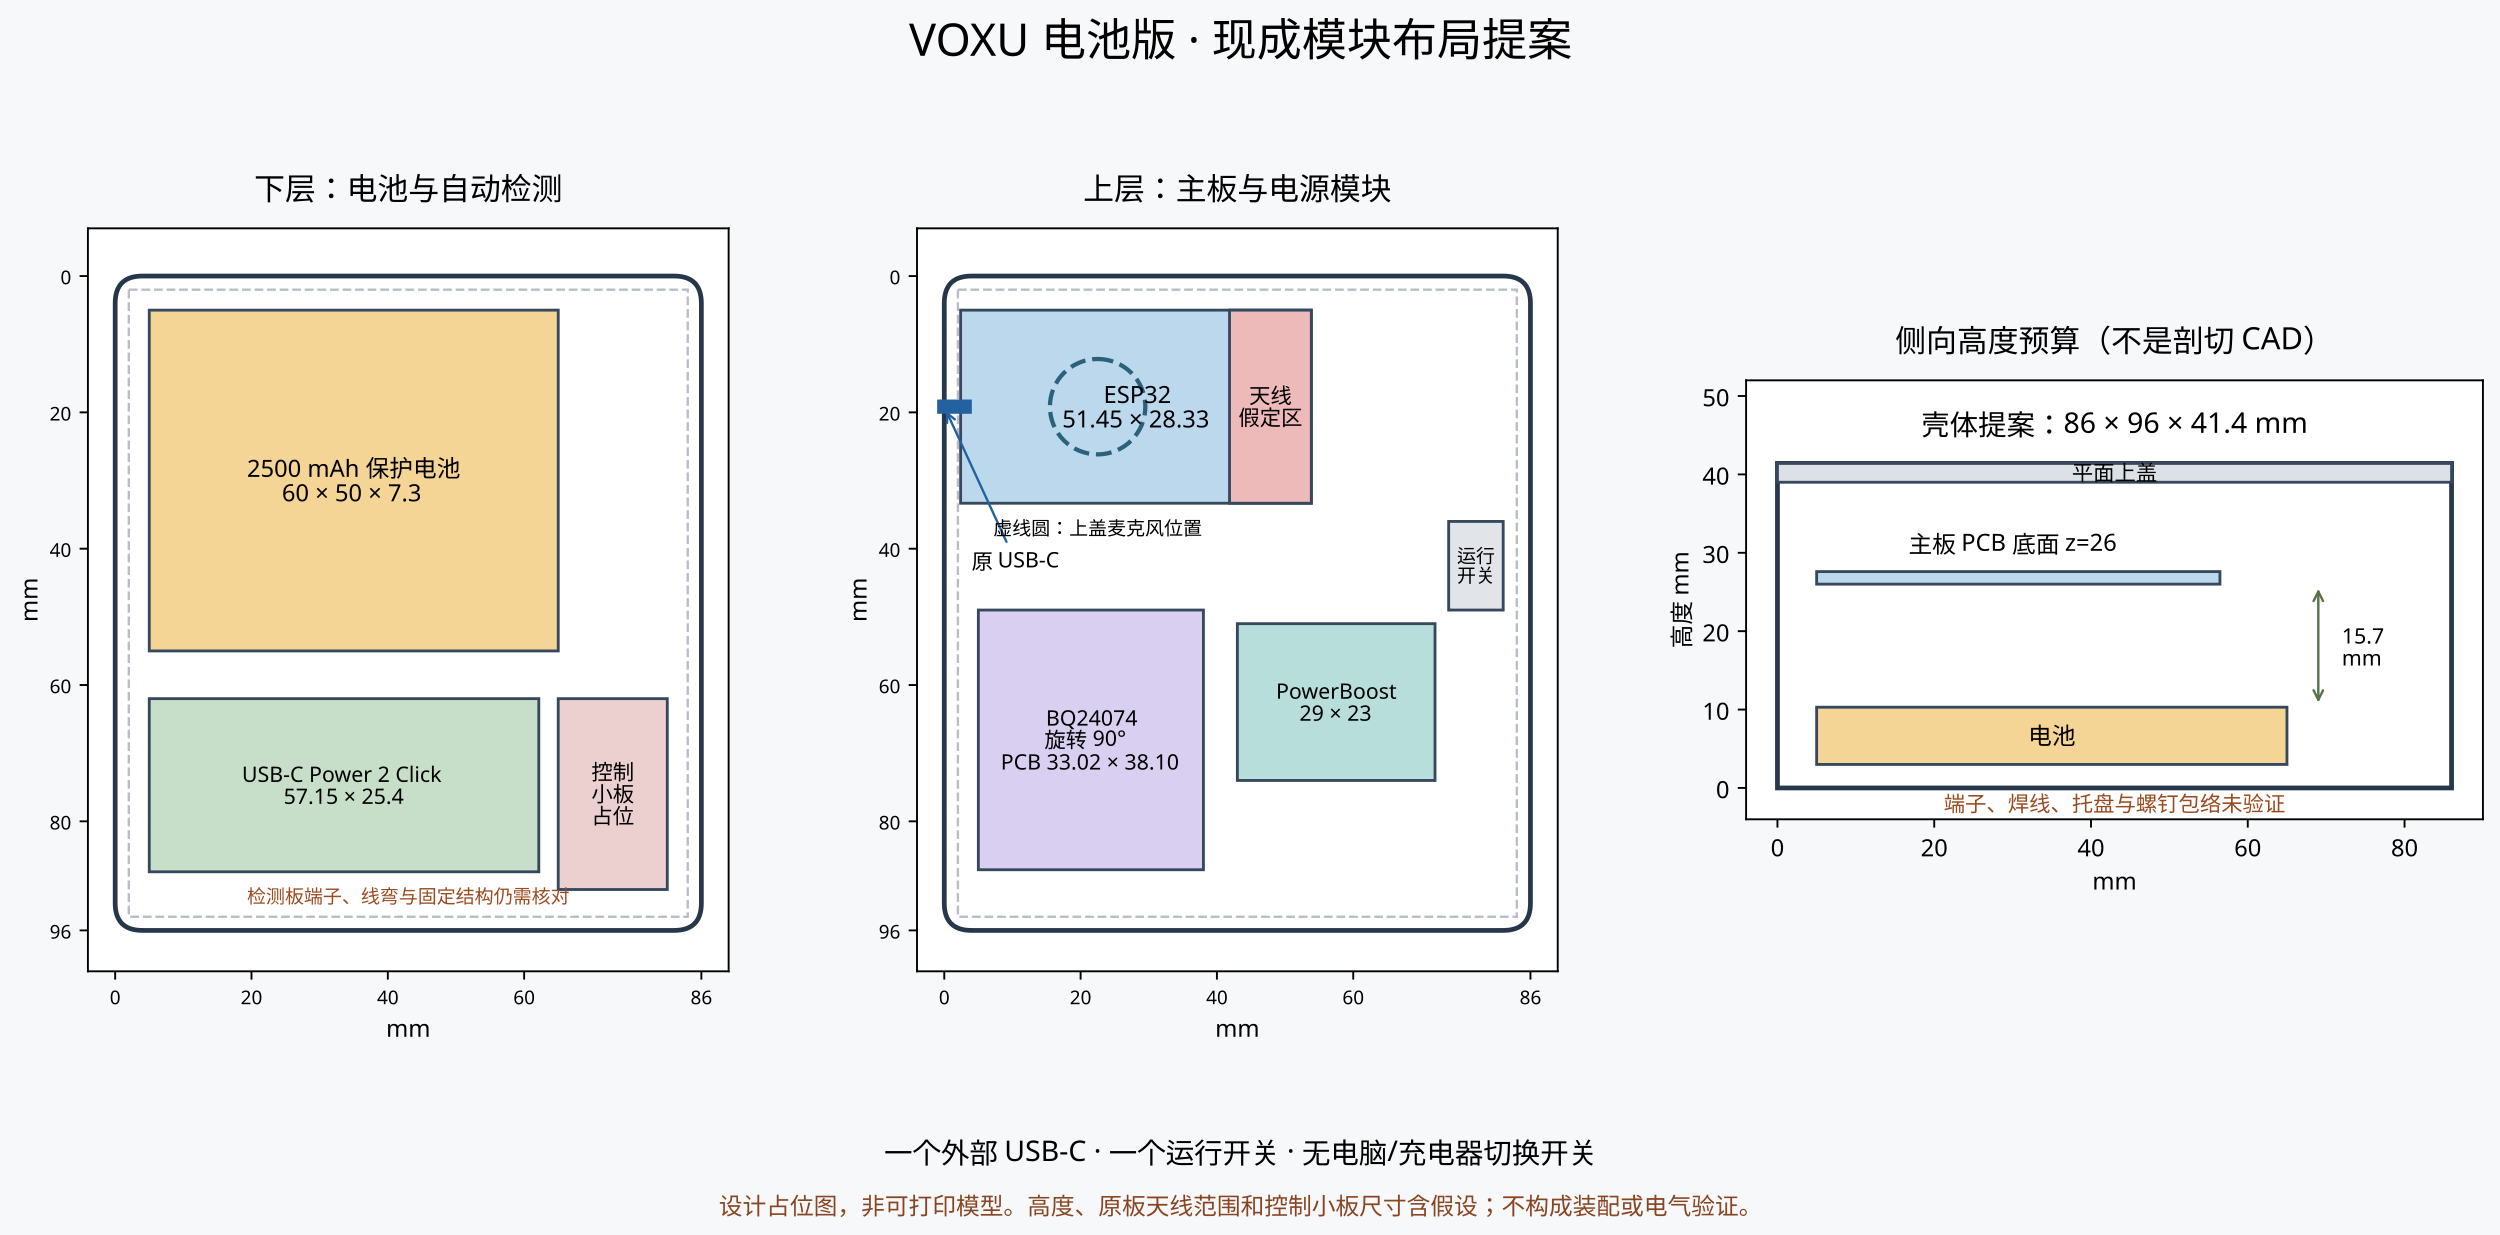
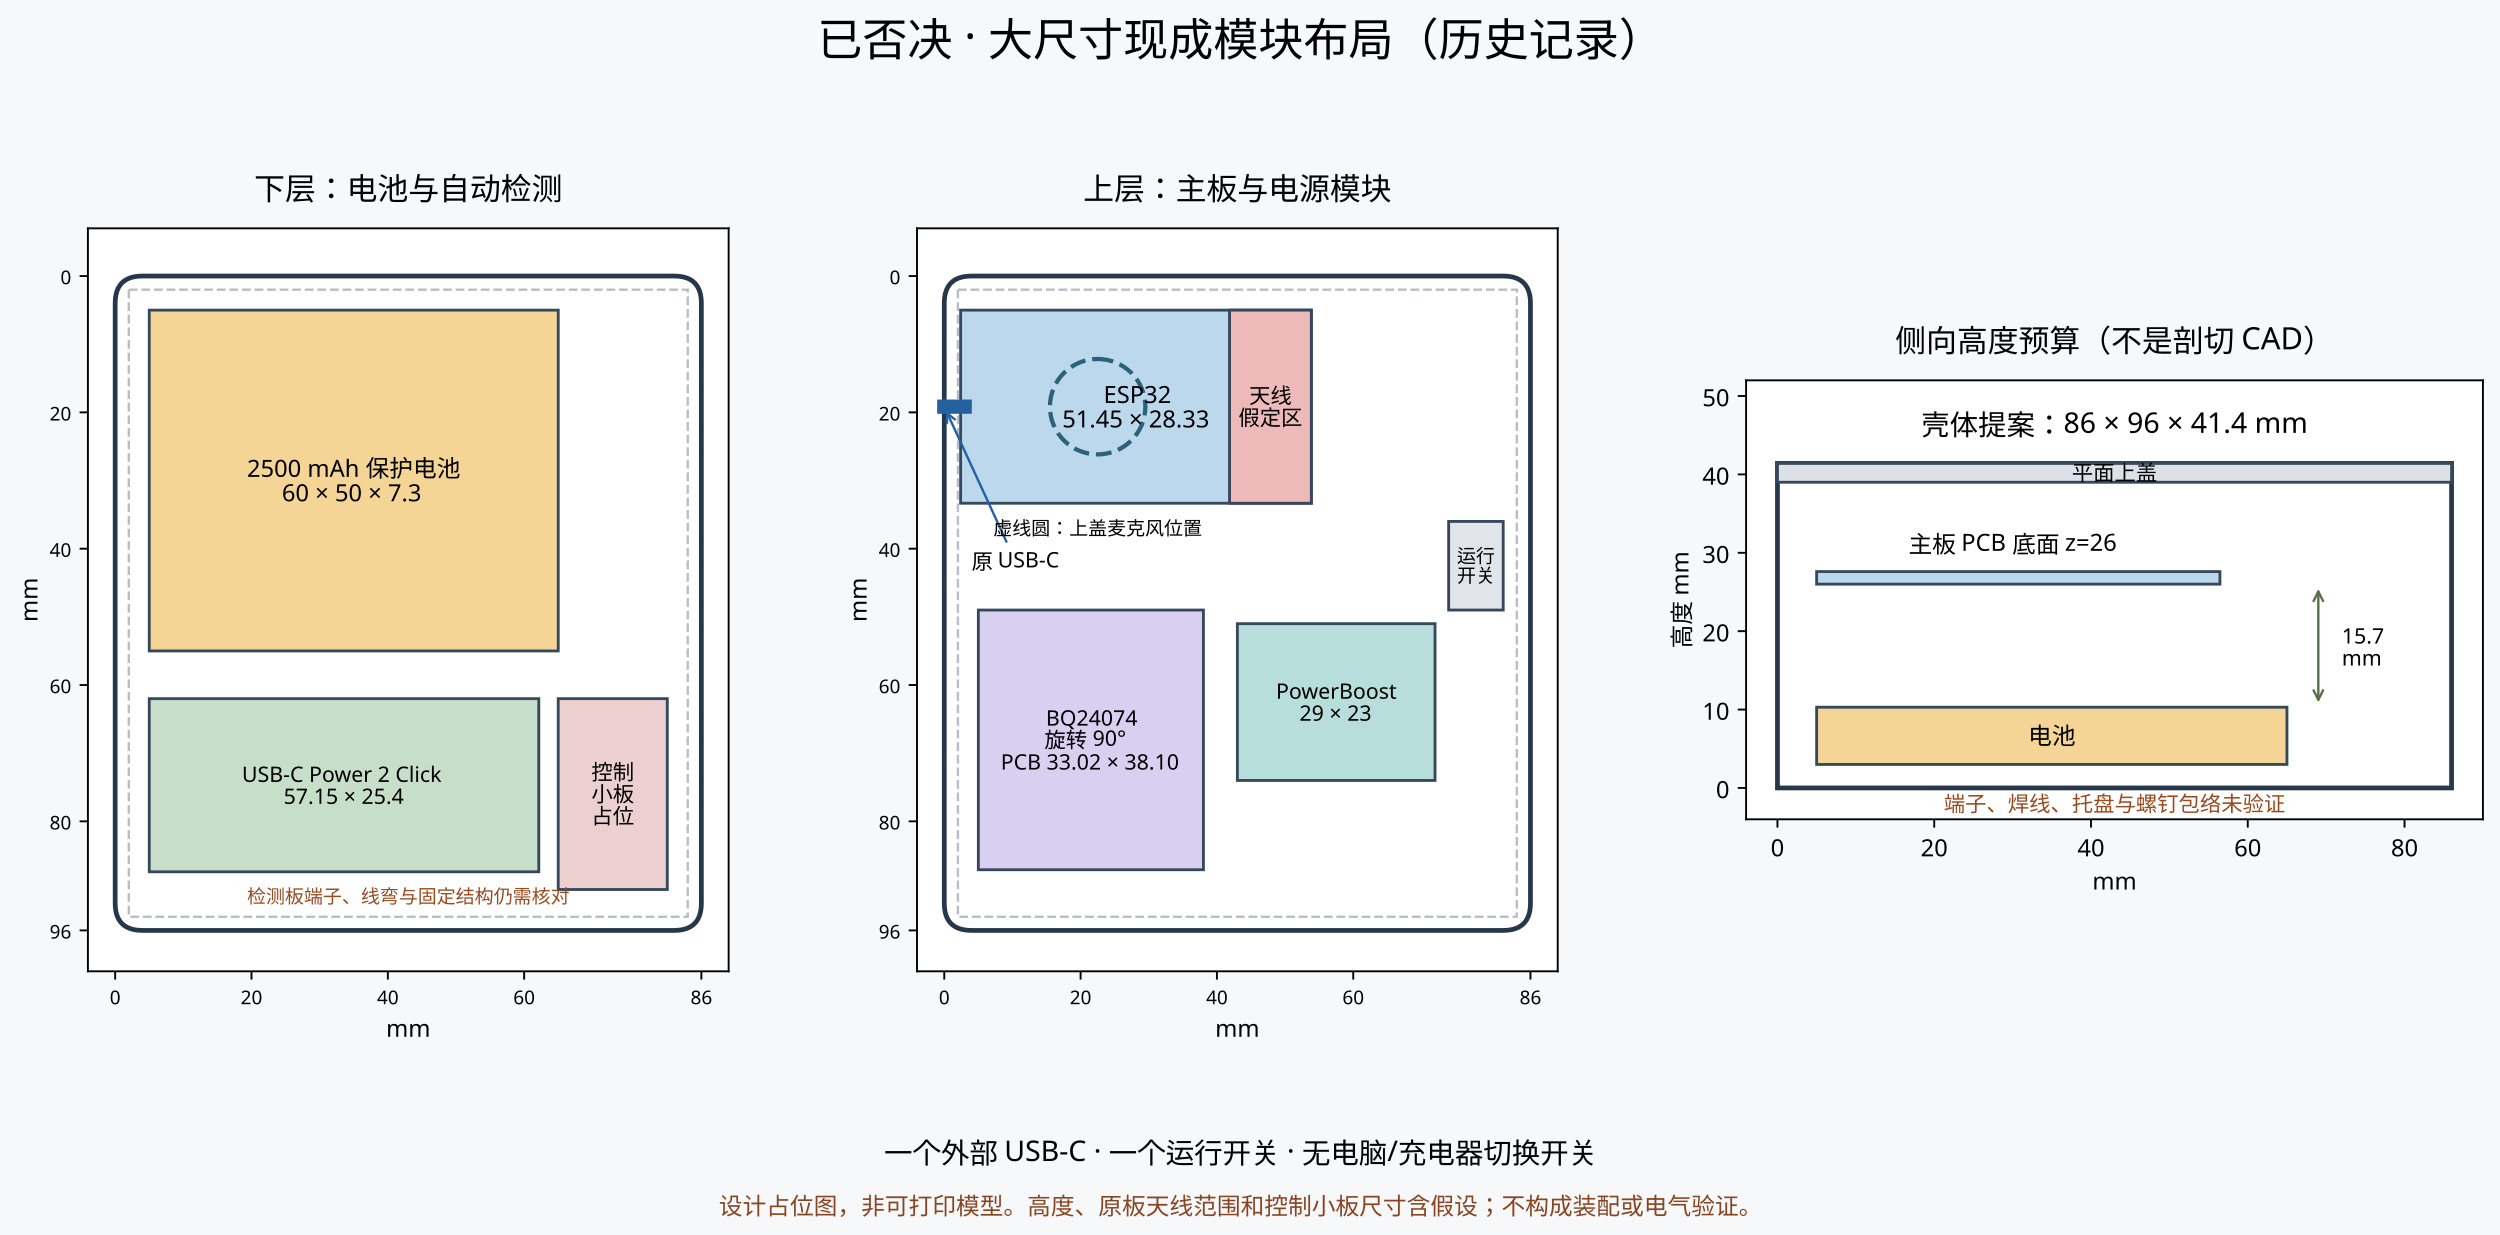
<svg xmlns="http://www.w3.org/2000/svg" xmlns:xlink="http://www.w3.org/1999/xlink" width="1054.065pt" height="520.7pt" viewBox="0 0 1054.065 520.7" version="1.1">
  <defs>
    <style type="text/css">*{stroke-linejoin: round; stroke-linecap: butt}</style>
  </defs>
  <g id="figure_1">
    <g id="patch_1">
      <path d="M 0 520.7 L 1054.065 520.7 L 1054.065 0 L 0 0 z " style="fill: #f7f8fa" />
    </g>
    <g id="axes_1">
      <g id="patch_2">
        <path d="M 37.065 409.526 L 307.209 409.526 L 307.209 96.274 L 37.065 96.274 z " style="fill: #ffffff" />
      </g>
      <g id="patch_3">
        <path d="M 60.056 116.391 L 284.218 116.391 Q 295.714 116.391 295.714 127.886 L 295.714 380.788 Q 295.714 392.283 284.218 392.283 L 60.056 392.283 Q 48.561 392.283 48.561 380.788 L 48.561 127.886 Q 48.561 116.391 60.056 116.391 z " clip-path="url(#p96fe4d29c9)" style="fill: #ffffff; stroke: #27374b; stroke-width: 2; stroke-linejoin: miter" />
      </g>
      <g id="patch_4">
        <path d="M 54.308 122.139 L 289.966 122.139 L 289.966 386.535 L 54.308 386.535 L 54.308 122.139 z " clip-path="url(#p96fe4d29c9)" style="fill: none; stroke-dasharray: 3.7,1.6; stroke-dashoffset: 0; stroke: #b7bec8; stroke-linejoin: miter" />
      </g>
      <g id="patch_5">
        <path d="M 62.93 130.76 L 235.363 130.76 L 235.363 274.454 L 62.93 274.454 z " clip-path="url(#p96fe4d29c9)" style="fill: #f5d596; stroke: #36485c; stroke-width: 1.2; stroke-linejoin: miter" />
      </g>
      <g id="patch_6">
        <path d="M 62.93 294.571 L 227.172 294.571 L 227.172 367.568 L 62.93 367.568 z " clip-path="url(#p96fe4d29c9)" style="fill: #c7dec8; stroke: #36485c; stroke-width: 1.2; stroke-linejoin: miter" />
      </g>
      <g id="patch_7">
        <path d="M 235.363 294.571 L 281.345 294.571 L 281.345 375.04 L 235.363 375.04 z " clip-path="url(#p96fe4d29c9)" style="fill: #ecd0d0; stroke: #36485c; stroke-width: 1.2; stroke-linejoin: miter" />
      </g>
      <g id="matplotlib.axis_1">
        <g id="xtick_1">
          <g id="line2d_1">
            <defs>
              <path id="m8aa76a3bd5" d="M 0 0 L 0 3.5 " style="stroke: #000000; stroke-width: 0.8" />
            </defs>
            <g>
              <use xlink:href="#m8aa76a3bd5" x="48.561" y="409.526" style="stroke: #000000; stroke-width: 0.8" />
            </g>
          </g>
          <g id="text_1">
            <text style="font-size: 8px; font-family: 'Heiti TC'; text-anchor: middle" x="48.561" y="423.406" transform="rotate(-0 48.56051 423.4063)">0</text>
          </g>
        </g>
        <g id="xtick_2">
          <g id="line2d_2">
            <g>
              <use xlink:href="#m8aa76a3bd5" x="106.038" y="409.526" style="stroke: #000000; stroke-width: 0.8" />
            </g>
          </g>
          <g id="text_2">
            <text style="font-size: 8px; font-family: 'Heiti TC'; text-anchor: middle" x="106.038" y="423.406" transform="rotate(-0 106.0381 423.4063)">20</text>
          </g>
        </g>
        <g id="xtick_3">
          <g id="line2d_3">
            <g>
              <use xlink:href="#m8aa76a3bd5" x="163.516" y="409.526" style="stroke: #000000; stroke-width: 0.8" />
            </g>
          </g>
          <g id="text_3">
            <text style="font-size: 8px; font-family: 'Heiti TC'; text-anchor: middle" x="163.516" y="423.406" transform="rotate(-0 163.5156 423.4063)">40</text>
          </g>
        </g>
        <g id="xtick_4">
          <g id="line2d_4">
            <g>
              <use xlink:href="#m8aa76a3bd5" x="220.993" y="409.526" style="stroke: #000000; stroke-width: 0.8" />
            </g>
          </g>
          <g id="text_4">
            <text style="font-size: 8px; font-family: 'Heiti TC'; text-anchor: middle" x="220.993" y="423.406" transform="rotate(-0 220.9931 423.4063)">60</text>
          </g>
        </g>
        <g id="xtick_5">
          <g id="line2d_5">
            <g>
              <use xlink:href="#m8aa76a3bd5" x="295.714" y="409.526" style="stroke: #000000; stroke-width: 0.8" />
            </g>
          </g>
          <g id="text_5">
            <text style="font-size: 8px; font-family: 'Heiti TC'; text-anchor: middle" x="295.714" y="423.406" transform="rotate(-0 295.714 423.4063)">86</text>
          </g>
        </g>
        <g id="text_6">
          <text style="font-size: 10px; font-family: 'Heiti TC'; text-anchor: middle" x="172.137" y="437.126" transform="rotate(-0 172.1372 437.1263)">mm</text>
        </g>
      </g>
      <g id="matplotlib.axis_2">
        <g id="ytick_1">
          <g id="line2d_6">
            <defs>
              <path id="mef7ba296e5" d="M 0 0 L -3.5 0 " style="stroke: #000000; stroke-width: 0.8" />
            </defs>
            <g>
              <use xlink:href="#mef7ba296e5" x="37.065" y="116.391" style="stroke: #000000; stroke-width: 0.8" />
            </g>
          </g>
          <g id="text_7">
            <text style="font-size: 8px; font-family: 'Heiti TC'; text-anchor: end" x="30.065" y="119.831" transform="rotate(-0 30.065 119.8308)">0</text>
          </g>
        </g>
        <g id="ytick_2">
          <g id="line2d_7">
            <g>
              <use xlink:href="#mef7ba296e5" x="37.065" y="173.868" style="stroke: #000000; stroke-width: 0.8" />
            </g>
          </g>
          <g id="text_8">
            <text style="font-size: 8px; font-family: 'Heiti TC'; text-anchor: end" x="30.065" y="177.308" transform="rotate(-0 30.065 177.3084)">20</text>
          </g>
        </g>
        <g id="ytick_3">
          <g id="line2d_8">
            <g>
              <use xlink:href="#mef7ba296e5" x="37.065" y="231.346" style="stroke: #000000; stroke-width: 0.8" />
            </g>
          </g>
          <g id="text_9">
            <text style="font-size: 8px; font-family: 'Heiti TC'; text-anchor: end" x="30.065" y="234.786" transform="rotate(-0 30.065 234.7859)">40</text>
          </g>
        </g>
        <g id="ytick_4">
          <g id="line2d_9">
            <g>
              <use xlink:href="#mef7ba296e5" x="37.065" y="288.823" style="stroke: #000000; stroke-width: 0.8" />
            </g>
          </g>
          <g id="text_10">
            <text style="font-size: 8px; font-family: 'Heiti TC'; text-anchor: end" x="30.065" y="292.263" transform="rotate(-0 30.065 292.2635)">60</text>
          </g>
        </g>
        <g id="ytick_5">
          <g id="line2d_10">
            <g>
              <use xlink:href="#mef7ba296e5" x="37.065" y="346.301" style="stroke: #000000; stroke-width: 0.8" />
            </g>
          </g>
          <g id="text_11">
            <text style="font-size: 8px; font-family: 'Heiti TC'; text-anchor: end" x="30.065" y="349.741" transform="rotate(-0 30.065 349.741)">80</text>
          </g>
        </g>
        <g id="ytick_6">
          <g id="line2d_11">
            <g>
              <use xlink:href="#mef7ba296e5" x="37.065" y="392.283" style="stroke: #000000; stroke-width: 0.8" />
            </g>
          </g>
          <g id="text_12">
            <text style="font-size: 8px; font-family: 'Heiti TC'; text-anchor: end" x="30.065" y="395.723" transform="rotate(-0 30.065 395.723)">96</text>
          </g>
        </g>
        <g id="text_13">
          <text style="font-size: 10px; font-family: 'Heiti TC'; text-anchor: middle" x="15.8" y="252.9" transform="rotate(-90 15.8 252.9)">mm</text>
        </g>
      </g>
      <g id="patch_8">
        <path d="M 37.065 409.526 L 37.065 96.274 " style="fill: none; stroke: #000000; stroke-width: 0.8; stroke-linejoin: miter; stroke-linecap: square" />
      </g>
      <g id="patch_9">
        <path d="M 307.209 409.526 L 307.209 96.274 " style="fill: none; stroke: #000000; stroke-width: 0.8; stroke-linejoin: miter; stroke-linecap: square" />
      </g>
      <g id="patch_10">
        <path d="M 37.065 409.526 L 307.209 409.526 " style="fill: none; stroke: #000000; stroke-width: 0.8; stroke-linejoin: miter; stroke-linecap: square" />
      </g>
      <g id="patch_11">
        <path d="M 37.065 96.274 L 307.209 96.274 " style="fill: none; stroke: #000000; stroke-width: 0.8; stroke-linejoin: miter; stroke-linecap: square" />
      </g>
      <g id="text_14">
        <text style="font-size: 10px; font-family: 'Heiti TC'" transform="translate(104.1251 201.0571)">2500 mAh 保护电池</text>
        <text style="font-size: 10px; font-family: 'Heiti TC'" transform="translate(118.8486 211.3571)">60 × 50 × 7.3</text>
      </g>
      <g id="text_15">
        <text style="font-size: 9px; font-family: 'Heiti TC'" transform="translate(101.9993 329.6745)">USB-C Power 2 Click</text>
        <text style="font-size: 9px; font-family: 'Heiti TC'" transform="translate(119.5739 338.9445)">57.15 × 25.4</text>
      </g>
      <g id="text_16">
        <text style="font-size: 9px; font-family: 'Heiti TC'" transform="translate(249.3535 328.7755)">控制</text>
        <text style="font-size: 9px; font-family: 'Heiti TC'" transform="translate(249.3535 338.0455)">小板</text>
        <text style="font-size: 9px; font-family: 'Heiti TC'" transform="translate(249.3535 347.3155)">占位</text>
      </g>
      <g id="text_17">
        <text style="font-size: 8px; font-family: 'Heiti TC'; text-anchor: middle; fill: #994b20" x="172.137" y="380.788" transform="rotate(-0 172.1372 380.7875)">检测板端子、线弯与固定结构仍需核对</text>
      </g>
      <g id="text_18">
        <text style="font-size: 13px; font-family: 'Heiti TC'; text-anchor: middle" x="172.137" y="84.274" transform="rotate(-0 172.1372 84.27369)">下层：电池与自动检测</text>
      </g>
    </g>
    <g id="axes_2">
      <g id="patch_12">
        <path d="M 386.632 409.526 L 656.776 409.526 L 656.776 96.274 L 386.632 96.274 z " style="fill: #ffffff" />
      </g>
      <g id="patch_13">
        <path d="M 409.623 116.391 L 633.785 116.391 Q 645.281 116.391 645.281 127.886 L 645.281 380.788 Q 645.281 392.283 633.785 392.283 L 409.623 392.283 Q 398.127 392.283 398.127 380.788 L 398.127 127.886 Q 398.127 116.391 409.623 116.391 z " clip-path="url(#pa6f01b51f5)" style="fill: #ffffff; stroke: #27374b; stroke-width: 2; stroke-linejoin: miter" />
      </g>
      <g id="patch_14">
        <path d="M 403.875 122.139 L 639.533 122.139 L 639.533 386.535 L 403.875 386.535 L 403.875 122.139 z " clip-path="url(#pa6f01b51f5)" style="fill: none; stroke-dasharray: 3.7,1.6; stroke-dashoffset: 0; stroke: #b7bec8; stroke-linejoin: miter" />
      </g>
      <g id="patch_15">
        <path d="M 405.025 130.76 L 552.886 130.76 L 552.886 212.177 L 405.025 212.177 z " clip-path="url(#pa6f01b51f5)" style="fill: #bcd8ed; stroke: #36485c; stroke-width: 1.2; stroke-linejoin: miter" />
      </g>
      <g id="patch_16">
        <path d="M 518.399 130.76 L 552.886 130.76 L 552.886 212.177 L 518.399 212.177 z " clip-path="url(#pa6f01b51f5)" style="fill: #edb9b9; stroke: #36485c; stroke-width: 1.2; stroke-linejoin: miter" />
      </g>
      <g id="patch_17">
        <path d="M 412.497 257.211 L 507.392 257.211 L 507.392 366.706 L 412.497 366.706 z " clip-path="url(#pa6f01b51f5)" style="fill: #d9cff0; stroke: #36485c; stroke-width: 1.2; stroke-linejoin: miter" />
      </g>
      <g id="patch_18">
        <path d="M 521.704 262.959 L 605.047 262.959 L 605.047 329.058 L 521.704 329.058 z " clip-path="url(#pa6f01b51f5)" style="fill: #b8dedc; stroke: #36485c; stroke-width: 1.2; stroke-linejoin: miter" />
      </g>
      <g id="patch_19">
        <path d="M 610.794 219.85 L 633.785 219.85 L 633.785 257.211 L 610.794 257.211 z " clip-path="url(#pa6f01b51f5)" style="fill: #e1e4e8; stroke: #36485c; stroke-width: 1.2; stroke-linejoin: miter" />
      </g>
      <g id="patch_20">
        <path d="M 462.79 151.352 C 468.125 151.352 473.242 153.471 477.015 157.244 C 480.787 161.016 482.907 166.134 482.907 171.469 C 482.907 176.804 480.787 181.921 477.015 185.694 C 473.242 189.466 468.125 191.586 462.79 191.586 C 457.455 191.586 452.337 189.466 448.565 185.694 C 444.792 181.921 442.673 176.804 442.673 171.469 C 442.673 166.134 444.792 161.016 448.565 157.244 C 452.337 153.471 457.455 151.352 462.79 151.352 L 462.79 151.352 z " clip-path="url(#pa6f01b51f5)" style="fill: none; stroke-dasharray: 6.66,2.88; stroke-dashoffset: 0; stroke: #2c617c; stroke-width: 1.8; stroke-linejoin: miter" />
      </g>
      <g id="matplotlib.axis_3">
        <g id="xtick_6">
          <g id="line2d_12">
            <g>
              <use xlink:href="#m8aa76a3bd5" x="398.127" y="409.526" style="stroke: #000000; stroke-width: 0.8" />
            </g>
          </g>
          <g id="text_19">
            <text style="font-size: 8px; font-family: 'Heiti TC'; text-anchor: middle" x="398.127" y="423.406" transform="rotate(-0 398.1274 423.4063)">0</text>
          </g>
        </g>
        <g id="xtick_7">
          <g id="line2d_13">
            <g>
              <use xlink:href="#m8aa76a3bd5" x="455.605" y="409.526" style="stroke: #000000; stroke-width: 0.8" />
            </g>
          </g>
          <g id="text_20">
            <text style="font-size: 8px; font-family: 'Heiti TC'; text-anchor: middle" x="455.605" y="423.406" transform="rotate(-0 455.605 423.4063)">20</text>
          </g>
        </g>
        <g id="xtick_8">
          <g id="line2d_14">
            <g>
              <use xlink:href="#m8aa76a3bd5" x="513.083" y="409.526" style="stroke: #000000; stroke-width: 0.8" />
            </g>
          </g>
          <g id="text_21">
            <text style="font-size: 8px; font-family: 'Heiti TC'; text-anchor: middle" x="513.083" y="423.406" transform="rotate(-0 513.0825 423.4063)">40</text>
          </g>
        </g>
        <g id="xtick_9">
          <g id="line2d_15">
            <g>
              <use xlink:href="#m8aa76a3bd5" x="570.56" y="409.526" style="stroke: #000000; stroke-width: 0.8" />
            </g>
          </g>
          <g id="text_22">
            <text style="font-size: 8px; font-family: 'Heiti TC'; text-anchor: middle" x="570.56" y="423.406" transform="rotate(-0 570.5601 423.4063)">60</text>
          </g>
        </g>
        <g id="xtick_10">
          <g id="line2d_16">
            <g>
              <use xlink:href="#m8aa76a3bd5" x="645.281" y="409.526" style="stroke: #000000; stroke-width: 0.8" />
            </g>
          </g>
          <g id="text_23">
            <text style="font-size: 8px; font-family: 'Heiti TC'; text-anchor: middle" x="645.281" y="423.406" transform="rotate(-0 645.2809 423.4063)">86</text>
          </g>
        </g>
        <g id="text_24">
          <text style="font-size: 10px; font-family: 'Heiti TC'; text-anchor: middle" x="521.704" y="437.126" transform="rotate(-0 521.7042 437.1263)">mm</text>
        </g>
      </g>
      <g id="matplotlib.axis_4">
        <g id="ytick_7">
          <g id="line2d_17">
            <g>
              <use xlink:href="#mef7ba296e5" x="386.632" y="116.391" style="stroke: #000000; stroke-width: 0.8" />
            </g>
          </g>
          <g id="text_25">
            <text style="font-size: 8px; font-family: 'Heiti TC'; text-anchor: end" x="379.632" y="119.831" transform="rotate(-0 379.6319 119.8308)">0</text>
          </g>
        </g>
        <g id="ytick_8">
          <g id="line2d_18">
            <g>
              <use xlink:href="#mef7ba296e5" x="386.632" y="173.868" style="stroke: #000000; stroke-width: 0.8" />
            </g>
          </g>
          <g id="text_26">
            <text style="font-size: 8px; font-family: 'Heiti TC'; text-anchor: end" x="379.632" y="177.308" transform="rotate(-0 379.6319 177.3084)">20</text>
          </g>
        </g>
        <g id="ytick_9">
          <g id="line2d_19">
            <g>
              <use xlink:href="#mef7ba296e5" x="386.632" y="231.346" style="stroke: #000000; stroke-width: 0.8" />
            </g>
          </g>
          <g id="text_27">
            <text style="font-size: 8px; font-family: 'Heiti TC'; text-anchor: end" x="379.632" y="234.786" transform="rotate(-0 379.6319 234.7859)">40</text>
          </g>
        </g>
        <g id="ytick_10">
          <g id="line2d_20">
            <g>
              <use xlink:href="#mef7ba296e5" x="386.632" y="288.823" style="stroke: #000000; stroke-width: 0.8" />
            </g>
          </g>
          <g id="text_28">
            <text style="font-size: 8px; font-family: 'Heiti TC'; text-anchor: end" x="379.632" y="292.263" transform="rotate(-0 379.6319 292.2635)">60</text>
          </g>
        </g>
        <g id="ytick_11">
          <g id="line2d_21">
            <g>
              <use xlink:href="#mef7ba296e5" x="386.632" y="346.301" style="stroke: #000000; stroke-width: 0.8" />
            </g>
          </g>
          <g id="text_29">
            <text style="font-size: 8px; font-family: 'Heiti TC'; text-anchor: end" x="379.632" y="349.741" transform="rotate(-0 379.6319 349.741)">80</text>
          </g>
        </g>
        <g id="ytick_12">
          <g id="line2d_22">
            <g>
              <use xlink:href="#mef7ba296e5" x="386.632" y="392.283" style="stroke: #000000; stroke-width: 0.8" />
            </g>
          </g>
          <g id="text_30">
            <text style="font-size: 8px; font-family: 'Heiti TC'; text-anchor: end" x="379.632" y="395.723" transform="rotate(-0 379.6319 395.723)">96</text>
          </g>
        </g>
        <g id="text_31">
          <text style="font-size: 10px; font-family: 'Heiti TC'; text-anchor: middle" x="365.367" y="252.9" transform="rotate(-90 365.3669 252.9)">mm</text>
        </g>
      </g>
      <g id="line2d_23">
        <path d="M 398.127 171.469 L 406.749 171.469 " clip-path="url(#pa6f01b51f5)" style="fill: none; stroke: #2461a0; stroke-width: 6; stroke-linecap: square" />
      </g>
      <g id="patch_21">
        <path d="M 386.632 409.526 L 386.632 96.274 " style="fill: none; stroke: #000000; stroke-width: 0.8; stroke-linejoin: miter; stroke-linecap: square" />
      </g>
      <g id="patch_22">
        <path d="M 656.776 409.526 L 656.776 96.274 " style="fill: none; stroke: #000000; stroke-width: 0.8; stroke-linejoin: miter; stroke-linecap: square" />
      </g>
      <g id="patch_23">
        <path d="M 386.632 409.526 L 656.776 409.526 " style="fill: none; stroke: #000000; stroke-width: 0.8; stroke-linejoin: miter; stroke-linecap: square" />
      </g>
      <g id="patch_24">
        <path d="M 386.632 96.274 L 656.776 96.274 " style="fill: none; stroke: #000000; stroke-width: 0.8; stroke-linejoin: miter; stroke-linecap: square" />
      </g>
      <g id="text_32">
        <text style="font-size: 10px; font-family: 'Heiti TC'" transform="translate(465.2849 169.9187)">ESP32</text>
        <text style="font-size: 10px; font-family: 'Heiti TC'" transform="translate(447.8771 180.2187)">51.45 × 28.33</text>
      </g>
      <g id="text_33">
        <text style="font-size: 9px; font-family: 'Heiti TC'" transform="translate(526.6425 170.0737)">天线</text>
        <text style="font-size: 9px; font-family: 'Heiti TC'" transform="translate(522.1425 179.3437)">假定区</text>
      </g>
      <g id="text_34">
        <text style="font-size: 9px; font-family: 'Heiti TC'" transform="translate(440.9756 305.9282)">BQ24074</text>
        <text style="font-size: 9px; font-family: 'Heiti TC'" transform="translate(440.333 315.1982)">旋转 90°</text>
        <text style="font-size: 9px; font-family: 'Heiti TC'" transform="translate(421.9434 324.4682)">PCB 33.02 × 38.10</text>
      </g>
      <g id="text_35">
        <text style="font-size: 9px; font-family: 'Heiti TC'" transform="translate(537.9954 294.6132)">PowerBoost</text>
        <text style="font-size: 9px; font-family: 'Heiti TC'" transform="translate(547.8715 303.8832)">29 × 23</text>
      </g>
      <g id="text_36">
        <text style="font-size: 8px; font-family: 'Heiti TC'" transform="translate(614.2899 237.2906)">运行</text>
        <text style="font-size: 8px; font-family: 'Heiti TC'" transform="translate(614.2899 245.5306)">开关</text>
      </g>
      <g id="patch_25">
        <path d="M 424.344 228.413 Q 411.654 200.85 399.432 174.302 " style="fill: none; stroke: #2461a0; stroke-linecap: round" />
        <path d="M 399.302 178.325 L 399.432 174.302 L 402.572 176.819 " style="fill: none; stroke: #2461a0; stroke-linecap: round" />
      </g>
      <g id="text_37">
        <text style="font-size: 9px; font-family: 'Heiti TC'; text-anchor: start" x="409.623" y="239.968" transform="rotate(-0 409.623 239.9676)">原 USB-C</text>
      </g>
      <g id="text_38">
        <text style="font-size: 8px; font-family: 'Heiti TC'; text-anchor: middle" x="462.79" y="225.598" transform="rotate(-0 462.7897 225.5982)">虚线圆：上盖麦克风位置</text>
      </g>
      <g id="text_39">
        <text style="font-size: 13px; font-family: 'Heiti TC'; text-anchor: middle" x="521.704" y="84.274" transform="rotate(-0 521.7042 84.27369)">上层：主板与电源模块</text>
      </g>
    </g>
    <g id="axes_3">
      <g id="patch_26">
        <path d="M 736.199 345.439 L 1046.865 345.439 L 1046.865 160.361 L 736.199 160.361 z " style="fill: #ffffff" />
      </g>
      <g id="patch_27">
        <path d="M 749.419 332.219 L 1033.645 332.219 L 1033.645 195.394 L 749.419 195.394 L 749.419 332.219 z " clip-path="url(#p6d690af1a8)" style="fill: none; stroke: #27374b; stroke-width: 2; stroke-linejoin: miter" />
      </g>
      <g id="patch_28">
        <path d="M 749.419 203.326 L 1033.645 203.326 L 1033.645 195.394 L 749.419 195.394 z " clip-path="url(#p6d690af1a8)" style="fill: #dce1e7; stroke: #36485c; stroke-width: 1.2; stroke-linejoin: miter" />
      </g>
      <g id="patch_29">
        <path d="M 765.943 322.304 L 964.241 322.304 L 964.241 298.178 L 765.943 298.178 z " clip-path="url(#p6d690af1a8)" style="fill: #f5d596; stroke: #36485c; stroke-width: 1.2; stroke-linejoin: miter" />
      </g>
      <g id="patch_30">
        <path d="M 765.943 246.29 L 935.984 246.29 L 935.984 241.002 L 765.943 241.002 z " clip-path="url(#p6d690af1a8)" style="fill: #bcd8ed; stroke: #36485c; stroke-width: 1.2; stroke-linejoin: miter" />
      </g>
      <g id="matplotlib.axis_5">
        <g id="xtick_11">
          <g id="line2d_24">
            <g>
              <use xlink:href="#m8aa76a3bd5" x="749.419" y="345.439" style="stroke: #000000; stroke-width: 0.8" />
            </g>
          </g>
          <g id="text_40">
            <text style="font-size: 10px; font-family: 'Heiti TC'; text-anchor: middle" x="749.419" y="361.039" transform="rotate(-0 749.4187 361.0388)">0</text>
          </g>
        </g>
        <g id="xtick_12">
          <g id="line2d_25">
            <g>
              <use xlink:href="#m8aa76a3bd5" x="815.518" y="345.439" style="stroke: #000000; stroke-width: 0.8" />
            </g>
          </g>
          <g id="text_41">
            <text style="font-size: 10px; font-family: 'Heiti TC'; text-anchor: middle" x="815.518" y="361.039" transform="rotate(-0 815.5179 361.0388)">20</text>
          </g>
        </g>
        <g id="xtick_13">
          <g id="line2d_26">
            <g>
              <use xlink:href="#m8aa76a3bd5" x="881.617" y="345.439" style="stroke: #000000; stroke-width: 0.8" />
            </g>
          </g>
          <g id="text_42">
            <text style="font-size: 10px; font-family: 'Heiti TC'; text-anchor: middle" x="881.617" y="361.039" transform="rotate(-0 881.6171 361.0388)">40</text>
          </g>
        </g>
        <g id="xtick_14">
          <g id="line2d_27">
            <g>
              <use xlink:href="#m8aa76a3bd5" x="947.716" y="345.439" style="stroke: #000000; stroke-width: 0.8" />
            </g>
          </g>
          <g id="text_43">
            <text style="font-size: 10px; font-family: 'Heiti TC'; text-anchor: middle" x="947.716" y="361.039" transform="rotate(-0 947.7162 361.0388)">60</text>
          </g>
        </g>
        <g id="xtick_15">
          <g id="line2d_28">
            <g>
              <use xlink:href="#m8aa76a3bd5" x="1013.815" y="345.439" style="stroke: #000000; stroke-width: 0.8" />
            </g>
          </g>
          <g id="text_44">
            <text style="font-size: 10px; font-family: 'Heiti TC'; text-anchor: middle" x="1013.815" y="361.039" transform="rotate(-0 1013.815 361.0388)">80</text>
          </g>
        </g>
        <g id="text_45">
          <text style="font-size: 10px; font-family: 'Heiti TC'; text-anchor: middle" x="891.532" y="375.039" transform="rotate(-0 891.5319 375.0388)">mm</text>
        </g>
      </g>
      <g id="matplotlib.axis_6">
        <g id="ytick_13">
          <g id="line2d_29">
            <g>
              <use xlink:href="#mef7ba296e5" x="736.199" y="332.219" style="stroke: #000000; stroke-width: 0.8" />
            </g>
          </g>
          <g id="text_46">
            <text style="font-size: 10px; font-family: 'Heiti TC'; text-anchor: end" x="729.199" y="336.519" transform="rotate(-0 729.1989 336.519)">0</text>
          </g>
        </g>
        <g id="ytick_14">
          <g id="line2d_30">
            <g>
              <use xlink:href="#mef7ba296e5" x="736.199" y="299.169" style="stroke: #000000; stroke-width: 0.8" />
            </g>
          </g>
          <g id="text_47">
            <text style="font-size: 10px; font-family: 'Heiti TC'; text-anchor: end" x="729.199" y="303.469" transform="rotate(-0 729.1989 303.4694)">10</text>
          </g>
        </g>
        <g id="ytick_15">
          <g id="line2d_31">
            <g>
              <use xlink:href="#mef7ba296e5" x="736.199" y="266.12" style="stroke: #000000; stroke-width: 0.8" />
            </g>
          </g>
          <g id="text_48">
            <text style="font-size: 10px; font-family: 'Heiti TC'; text-anchor: end" x="729.199" y="270.42" transform="rotate(-0 729.1989 270.4198)">20</text>
          </g>
        </g>
        <g id="ytick_16">
          <g id="line2d_32">
            <g>
              <use xlink:href="#mef7ba296e5" x="736.199" y="233.07" style="stroke: #000000; stroke-width: 0.8" />
            </g>
          </g>
          <g id="text_49">
            <text style="font-size: 10px; font-family: 'Heiti TC'; text-anchor: end" x="729.199" y="237.37" transform="rotate(-0 729.1989 237.3702)">30</text>
          </g>
        </g>
        <g id="ytick_17">
          <g id="line2d_33">
            <g>
              <use xlink:href="#mef7ba296e5" x="736.199" y="200.021" style="stroke: #000000; stroke-width: 0.8" />
            </g>
          </g>
          <g id="text_50">
            <text style="font-size: 10px; font-family: 'Heiti TC'; text-anchor: end" x="729.199" y="204.321" transform="rotate(-0 729.1989 204.3207)">40</text>
          </g>
        </g>
        <g id="ytick_18">
          <g id="line2d_34">
            <g>
              <use xlink:href="#mef7ba296e5" x="736.199" y="166.971" style="stroke: #000000; stroke-width: 0.8" />
            </g>
          </g>
          <g id="text_51">
            <text style="font-size: 10px; font-family: 'Heiti TC'; text-anchor: end" x="729.199" y="171.271" transform="rotate(-0 729.1989 171.2711)">50</text>
          </g>
        </g>
        <g id="text_52">
          <text style="font-size: 10px; font-family: 'Heiti TC'; text-anchor: middle" x="712.718" y="252.9" transform="rotate(-90 712.7176 252.9)">高度 mm</text>
        </g>
      </g>
      <g id="patch_31">
        <path d="M 736.199 345.439 L 736.199 160.361 " style="fill: none; stroke: #000000; stroke-width: 0.8; stroke-linejoin: miter; stroke-linecap: square" />
      </g>
      <g id="patch_32">
        <path d="M 1046.865 345.439 L 1046.865 160.361 " style="fill: none; stroke: #000000; stroke-width: 0.8; stroke-linejoin: miter; stroke-linecap: square" />
      </g>
      <g id="patch_33">
        <path d="M 736.199 345.439 L 1046.865 345.439 " style="fill: none; stroke: #000000; stroke-width: 0.8; stroke-linejoin: miter; stroke-linecap: square" />
      </g>
      <g id="patch_34">
        <path d="M 736.199 160.361 L 1046.865 160.361 " style="fill: none; stroke: #000000; stroke-width: 0.8; stroke-linejoin: miter; stroke-linecap: square" />
      </g>
      <g id="text_53">
        <text style="font-size: 9px; font-family: 'Heiti TC'; text-anchor: middle" x="891.532" y="202.6" transform="rotate(-0 891.5319 202.5997)">平面上盖</text>
      </g>
      <g id="text_54">
        <text style="font-size: 10px; font-family: 'Heiti TC'; text-anchor: middle" x="865.092" y="313.841" transform="rotate(-0 865.0923 313.841)">电池</text>
      </g>
      <g id="text_55">
        <text style="font-size: 10px; font-family: 'Heiti TC'; text-anchor: middle" x="848.567" y="233.07" transform="rotate(-0 848.5675 233.0702)">主板 PCB 底面 z=26</text>
      </g>
      <g id="patch_35">
        <path d="M 977.461 295.062 Q 977.461 272.235 977.461 249.409 " style="fill: none; stroke: #567047; stroke-linecap: round" />
        <path d="M 979.461 291.062 L 977.461 295.062 L 975.461 291.062 " style="fill: none; stroke: #567047; stroke-linecap: round" />
        <path d="M 975.461 253.409 L 977.461 249.409 L 979.461 253.409 " style="fill: none; stroke: #567047; stroke-linecap: round" />
      </g>
      <g id="text_56">
        <text style="font-size: 9px; font-family: 'Heiti TC'" transform="translate(987.3757 271.3348)">15.7</text>
        <text style="font-size: 9px; font-family: 'Heiti TC'" transform="translate(987.3757 280.6048)">mm</text>
      </g>
      <g id="text_57">
        <text style="font-size: 12px; font-family: 'Heiti TC'; text-anchor: middle" x="891.532" y="183.496" transform="rotate(-0 891.5319 183.4959)">壳体提案：86 × 96 × 41.4 mm</text>
      </g>
      <g id="text_58">
        <text style="font-size: 9px; font-family: 'Heiti TC'; text-anchor: middle; fill: #994b20" x="891.532" y="342.134" transform="rotate(-0 891.5319 342.1339)">端子、焊线、托盘与螺钉包络未验证</text>
      </g>
      <g id="text_59">
        <text style="font-size: 13px; font-family: 'Heiti TC'; text-anchor: middle" x="891.532" y="148.361" transform="rotate(-0 891.5319 148.3612)">侧向高度预算（不是剖切 CAD）</text>
      </g>
    </g>
    <g id="text_60">
-       <text style="font-size: 19px; font-family: 'Heiti TC'; text-anchor: middle" x="523.065" y="23.54" transform="rotate(-0 523.065 23.54)">VOXU 电池版 · 现成模块布局提案</text>
+       <text style="font-size: 19px; font-family: 'Heiti TC'; text-anchor: middle" x="523.065" y="23.54" transform="rotate(-0 523.065 23.54)">已否决 · 大尺寸现成模块布局（历史记录）</text>
    </g>
    <g id="text_61">
      <text style="font-size: 12px; font-family: 'Heiti TC'; text-anchor: middle" x="523.065" y="490.5" transform="rotate(-0 523.065 490.5)">一个外部 USB-C · 一个运行开关 · 无电脑/充电器切换开关</text>
    </g>
    <g id="text_62">
      <text style="font-size: 10px; font-family: 'Heiti TC'; text-anchor: middle; fill: #884522" x="523.065" y="512.1" transform="rotate(-0 523.065 512.1)">设计占位图，非可打印模型。高度、原板天线范围和控制小板尺寸含假设；不构成装配或电气验证。</text>
    </g>
  </g>
  <defs>
    <clipPath id="p96fe4d29c9">
      <rect x="37.065" y="96.274" width="270.144" height="313.253" />
    </clipPath>
    <clipPath id="pa6f01b51f5">
      <rect x="386.632" y="96.274" width="270.144" height="313.253" />
    </clipPath>
    <clipPath id="p6d690af1a8">
      <rect x="736.199" y="160.361" width="310.666" height="185.078" />
    </clipPath>
  </defs>
</svg>
